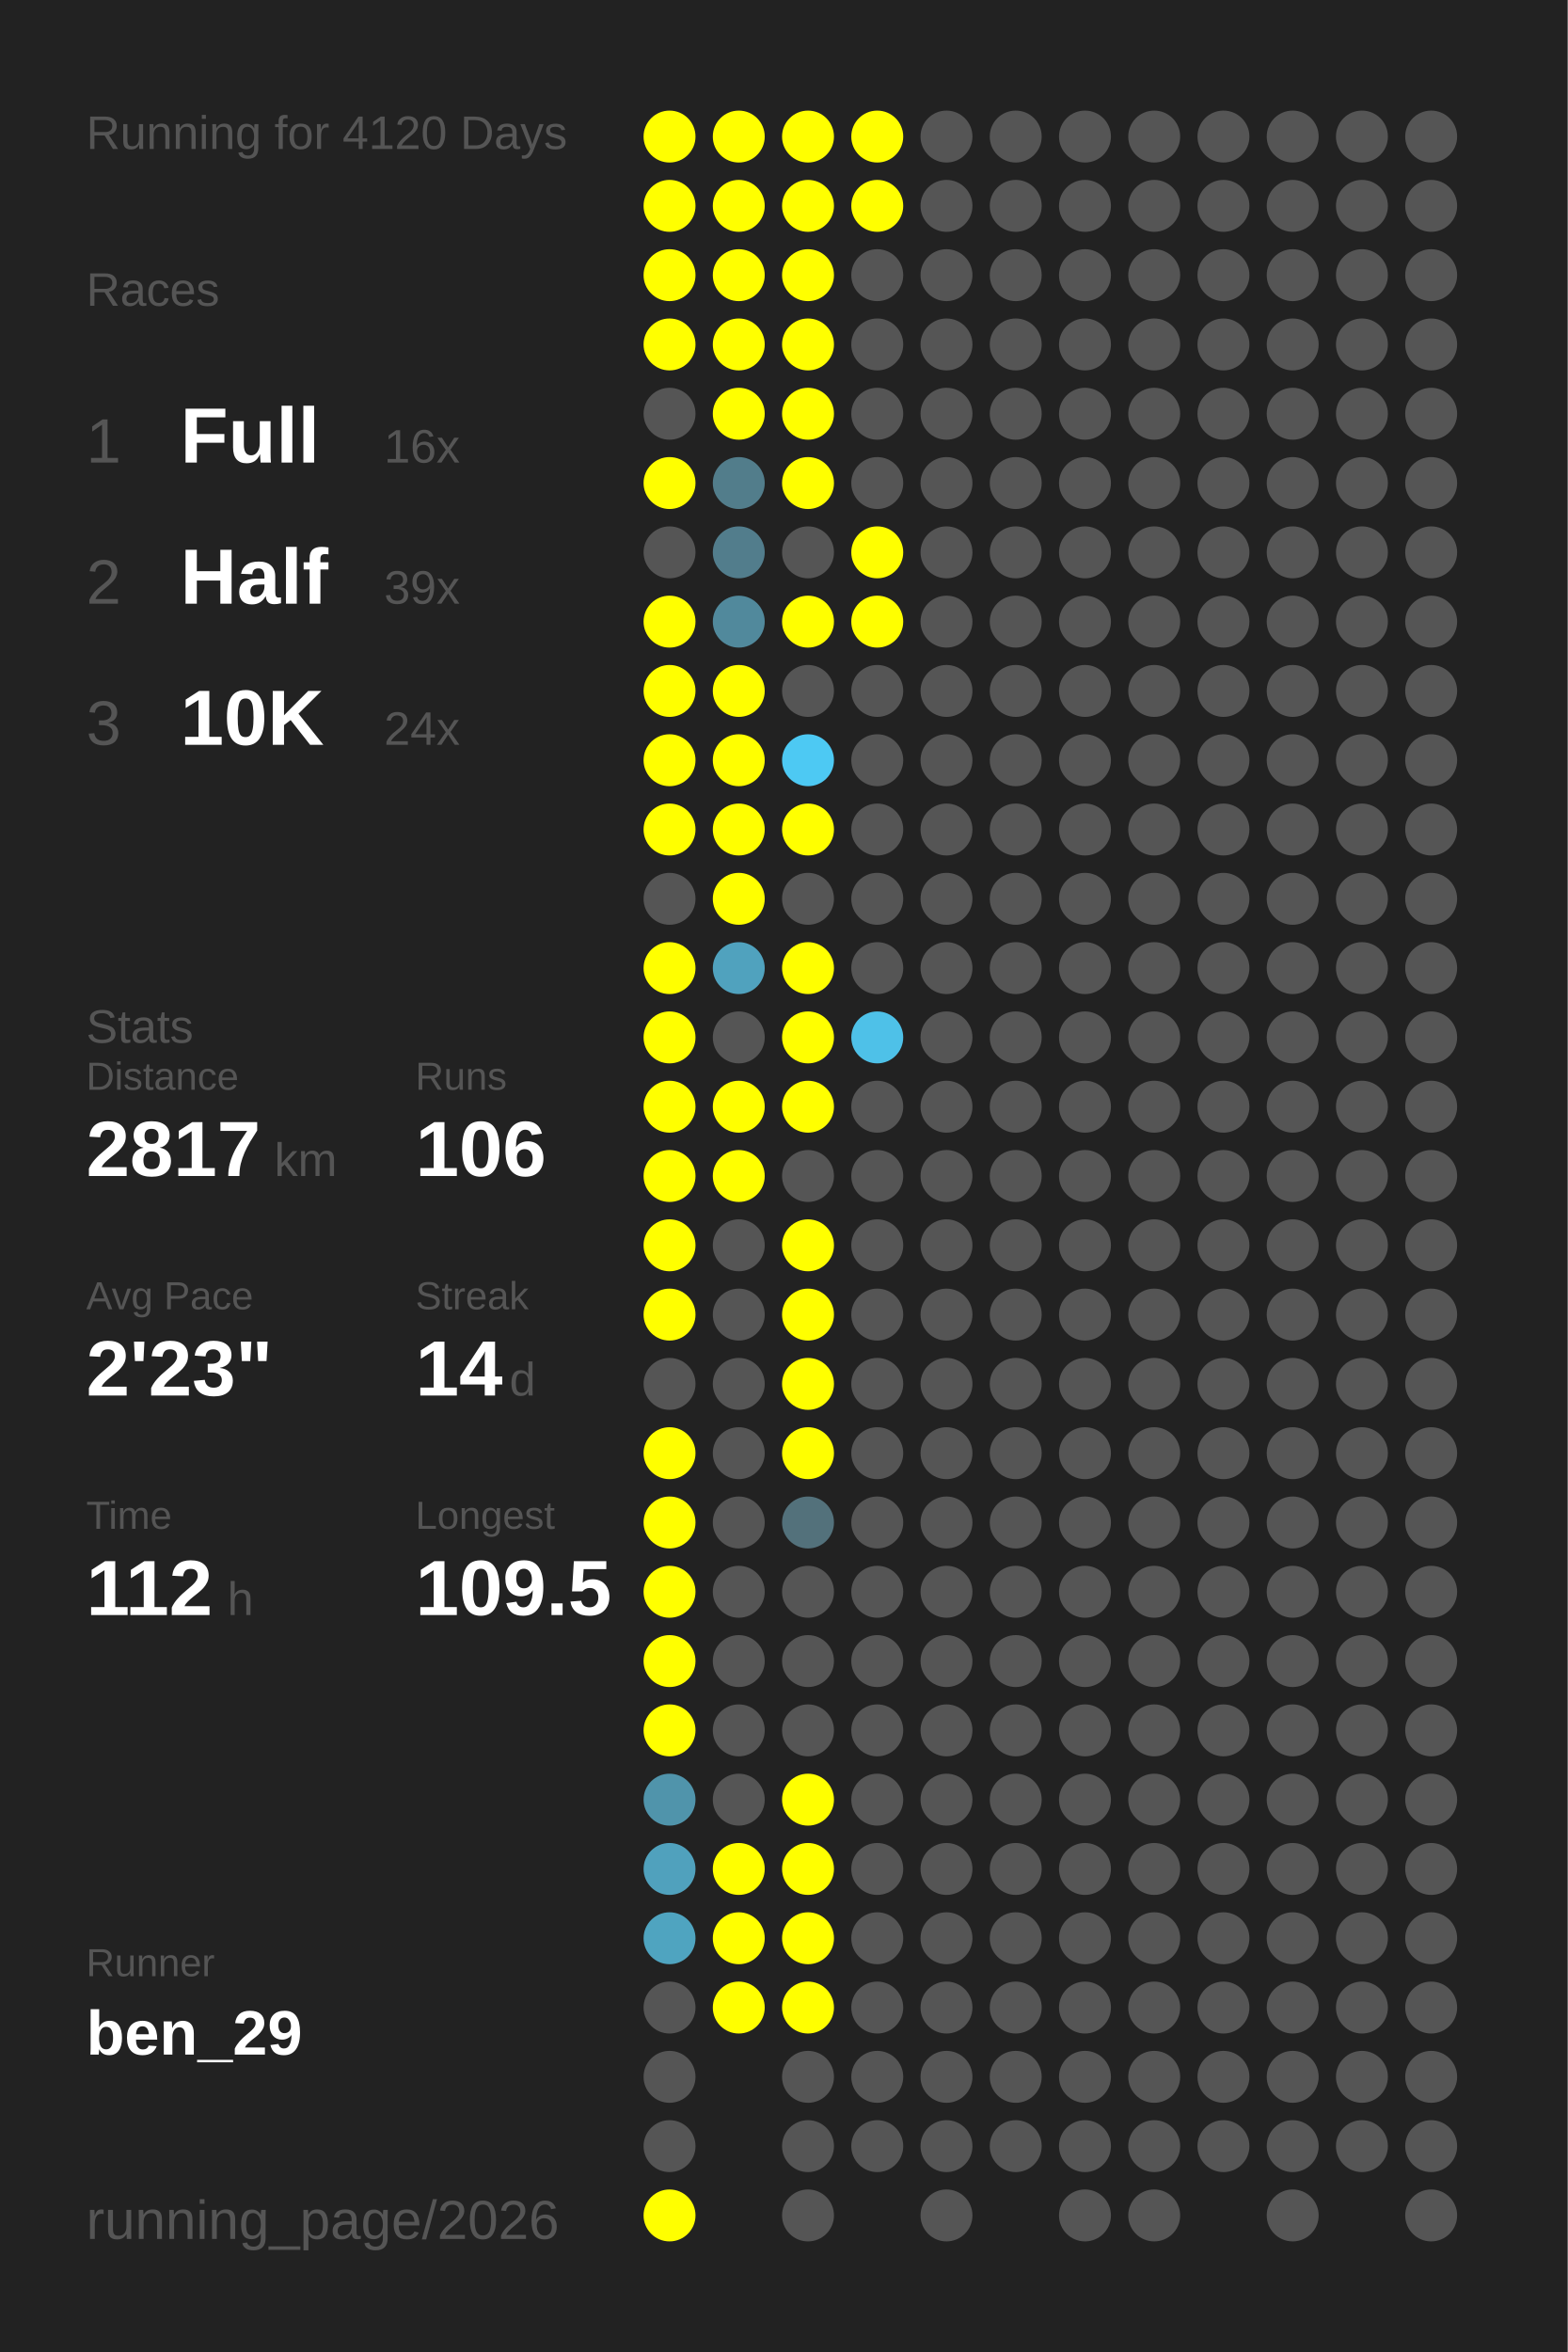
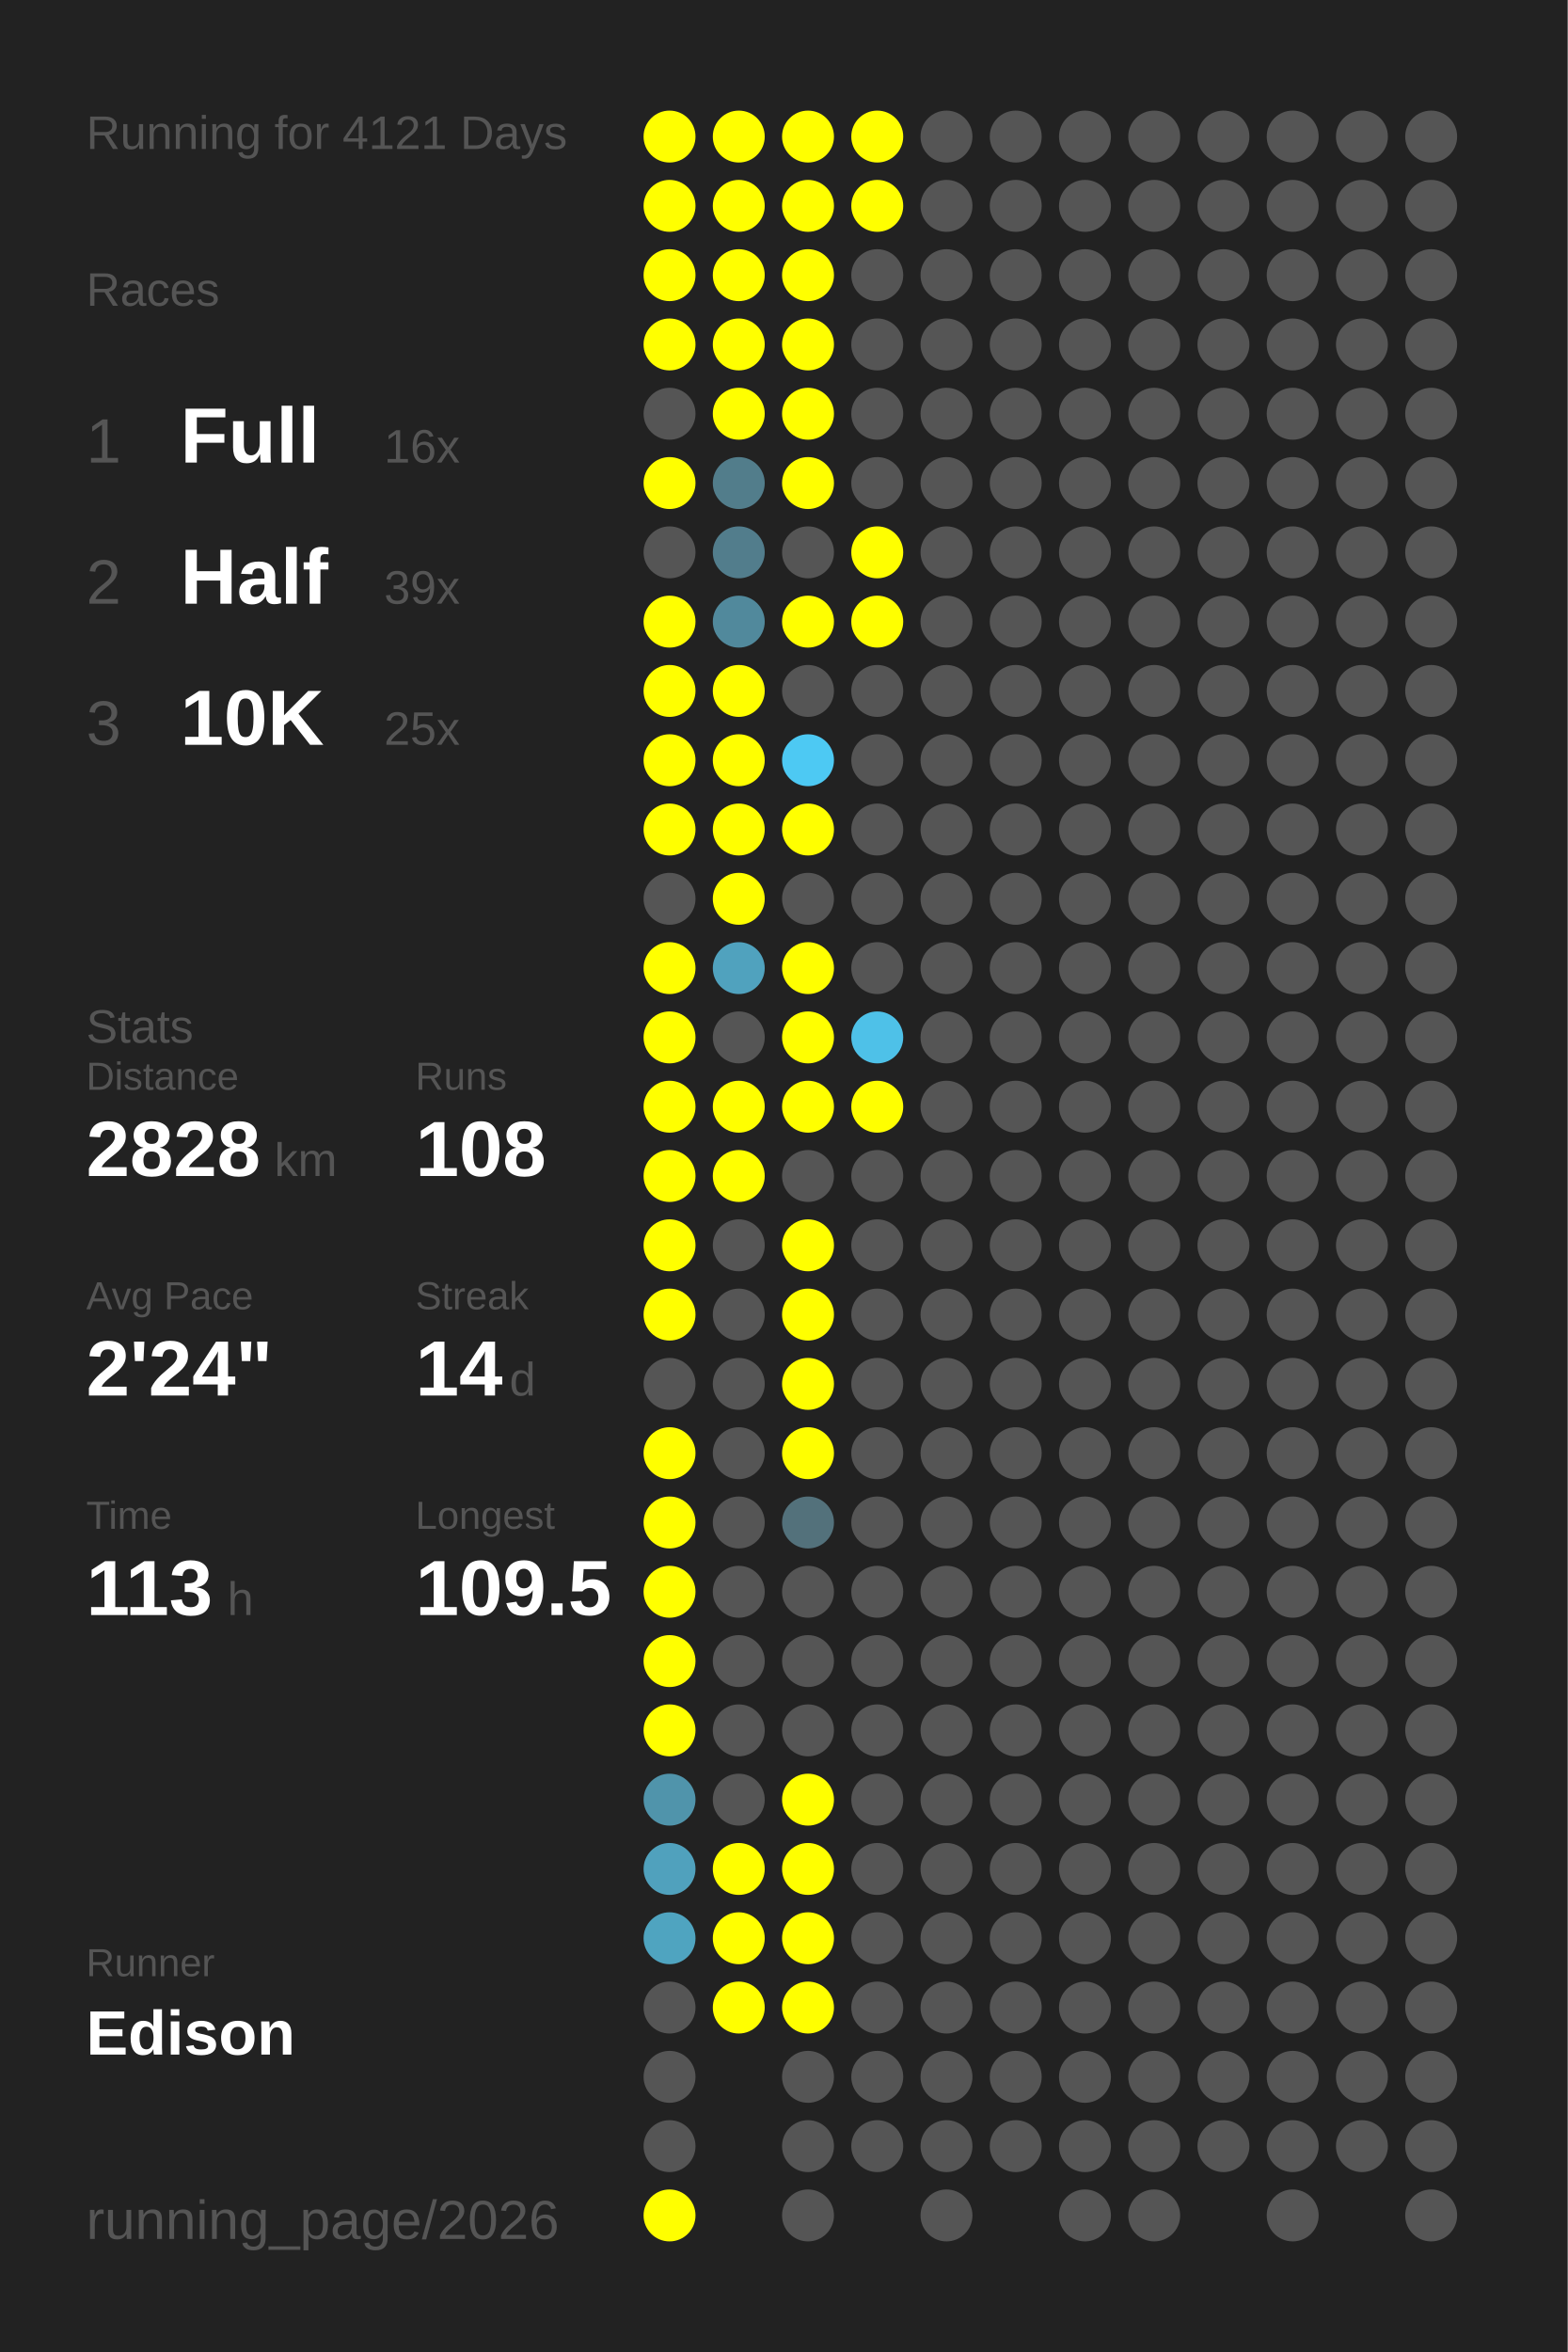
<svg xmlns="http://www.w3.org/2000/svg" baseProfile="full" height="300mm" version="1.1" viewBox="0,0,200,300" width="200mm">
  <defs />
  <rect fill="#222222" height="300" width="200" x="0" y="0" />
-   <text fill="#555555" style="font-size:6px; font-family:Arial;" x="11" y="19">Running for 4120 Days</text>
+   <text fill="#555555" style="font-size:6px; font-family:Arial;" x="11" y="19">Running for 4121 Days</text>
  <text fill="#555555" style="font-size:6px; font-family:Arial;" x="11" y="39">Races</text>
  <text fill="#555555" style="font-size:8px; font-family:Arial;" x="11" y="59">1</text>
  <text fill="#FFFFFF" style="font-size:10px; font-family:Arial; font-weight:bold;" x="23" y="59">Full</text>
  <text fill="#555555" style="font-size:6px; font-family:Arial;" x="49" y="59">16x</text>
  <text fill="#555555" style="font-size:8px; font-family:Arial;" x="11" y="77">2</text>
  <text fill="#FFFFFF" style="font-size:10px; font-family:Arial; font-weight:bold;" x="23" y="77">Half</text>
  <text fill="#555555" style="font-size:6px; font-family:Arial;" x="49" y="77">39x</text>
  <text fill="#555555" style="font-size:8px; font-family:Arial;" x="11" y="95">3</text>
  <text fill="#FFFFFF" style="font-size:10px; font-family:Arial; font-weight:bold;" x="23" y="95">10K</text>
-   <text fill="#555555" style="font-size:6px; font-family:Arial;" x="49" y="95">24x</text>
+   <text fill="#555555" style="font-size:6px; font-family:Arial;" x="49" y="95">25x</text>
  <text fill="#555555" style="font-size:6px; font-family:Arial;" x="11" y="133">Stats</text>
  <text fill="#555555" style="font-size:5px; font-family:Arial;" x="11" y="139">Distance</text>
-   <text fill="#FFFFFF" style="font-size:10px; font-family:Arial; font-weight:bold;" x="11" y="150">2817</text>
+   <text fill="#FFFFFF" style="font-size:10px; font-family:Arial; font-weight:bold;" x="11" y="150">2828</text>
  <text fill="#555555" style="font-size:6px; font-family:Arial;" x="35" y="150">km</text>
  <text fill="#555555" style="font-size:5px; font-family:Arial;" x="53" y="139">Runs</text>
-   <text fill="#FFFFFF" style="font-size:10px; font-family:Arial; font-weight:bold;" x="53" y="150">106</text>
+   <text fill="#FFFFFF" style="font-size:10px; font-family:Arial; font-weight:bold;" x="53" y="150">108</text>
  <text fill="#555555" style="font-size:5px; font-family:Arial;" x="11" y="167">Avg Pace</text>
-   <text fill="#FFFFFF" style="font-size:10px; font-family:Arial; font-weight:bold;" x="11" y="178">2'23"</text>
+   <text fill="#FFFFFF" style="font-size:10px; font-family:Arial; font-weight:bold;" x="11" y="178">2'24"</text>
  <text fill="#555555" style="font-size:5px; font-family:Arial;" x="53" y="167">Streak</text>
  <text fill="#FFFFFF" style="font-size:10px; font-family:Arial; font-weight:bold;" x="53" y="178">14</text>
  <text fill="#555555" style="font-size:6px; font-family:Arial;" x="65" y="178">d</text>
  <text fill="#555555" style="font-size:5px; font-family:Arial;" x="11" y="195">Time</text>
-   <text fill="#FFFFFF" style="font-size:10px; font-family:Arial; font-weight:bold;" x="11" y="206">112</text>
+   <text fill="#FFFFFF" style="font-size:10px; font-family:Arial; font-weight:bold;" x="11" y="206">113</text>
  <text fill="#555555" style="font-size:6px; font-family:Arial;" x="29" y="206">h</text>
  <text fill="#555555" style="font-size:5px; font-family:Arial;" x="53" y="195">Longest</text>
  <text fill="#FFFFFF" style="font-size:10px; font-family:Arial; font-weight:bold;" x="53" y="206">109.5</text>
  <text fill="#555555" style="font-size:5px; font-family:Arial;" x="11" y="252.065">Runner</text>
-   <text fill="#FFFFFF" style="font-size:8px; font-family:Arial; font-weight:bold;" x="11" y="262.065">ben_29</text>
+   <text fill="#FFFFFF" style="font-size:8px; font-family:Arial; font-weight:bold;" x="11" y="262.065">Edison</text>
  <text fill="#555555" style="font-size:7px; font-family:Arial;" x="11" y="285.581">running_page/2026</text>
  <circle cx="85.417" cy="17.419" fill="#FFFF00" r="3.312" />
  <circle cx="85.417" cy="26.258" fill="#FFFF00" r="3.312" />
  <circle cx="85.417" cy="35.097" fill="#FFFF00" r="3.312" />
  <circle cx="85.417" cy="43.935" fill="#FFFF00" r="3.312" />
  <circle cx="85.417" cy="52.774" fill="#555555" r="3.312" />
  <circle cx="85.417" cy="61.613" fill="#FFFF00" r="3.312" />
  <circle cx="85.417" cy="70.452" fill="#555555" r="3.312" />
  <circle cx="85.417" cy="79.29" fill="#FFFF00" r="3.312" />
  <circle cx="85.417" cy="88.129" fill="#FFFF00" r="3.312" />
  <circle cx="85.417" cy="96.968" fill="#FFFF00" r="3.312" />
  <circle cx="85.417" cy="105.806" fill="#FFFF00" r="3.312" />
  <circle cx="85.417" cy="114.645" fill="#555555" r="3.312" />
  <circle cx="85.417" cy="123.484" fill="#FFFF00" r="3.312" />
  <circle cx="85.417" cy="132.323" fill="#FFFF00" r="3.312" />
  <circle cx="85.417" cy="141.161" fill="#FFFF00" r="3.312" />
  <circle cx="85.417" cy="150" fill="#FFFF00" r="3.312" />
  <circle cx="85.417" cy="158.839" fill="#FFFF00" r="3.312" />
  <circle cx="85.417" cy="167.677" fill="#FFFF00" r="3.312" />
  <circle cx="85.417" cy="176.516" fill="#555555" r="3.312" />
  <circle cx="85.417" cy="185.355" fill="#FFFF00" r="3.312" />
  <circle cx="85.417" cy="194.194" fill="#FFFF00" r="3.312" />
  <circle cx="85.417" cy="203.032" fill="#FFFF00" r="3.312" />
  <circle cx="85.417" cy="211.871" fill="#FFFF00" r="3.312" />
  <circle cx="85.417" cy="220.71" fill="#FFFF00" r="3.312" />
  <circle cx="85.417" cy="229.548" fill="#5094ab" r="3.312" />
  <circle cx="85.417" cy="238.387" fill="#50a1bd" r="3.312" />
  <circle cx="85.417" cy="247.226" fill="#4fa4c0" r="3.312" />
  <circle cx="85.417" cy="256.065" fill="#555555" r="3.312" />
  <circle cx="85.417" cy="264.903" fill="#555555" r="3.312" />
  <circle cx="85.417" cy="273.742" fill="#555555" r="3.312" />
  <circle cx="85.417" cy="282.581" fill="#FFFF00" r="3.312" />
  <circle cx="94.25" cy="17.419" fill="#FFFF00" r="3.312" />
  <circle cx="94.25" cy="26.258" fill="#FFFF00" r="3.312" />
  <circle cx="94.25" cy="35.097" fill="#FFFF00" r="3.312" />
  <circle cx="94.25" cy="43.935" fill="#FFFF00" r="3.312" />
  <circle cx="94.25" cy="52.774" fill="#FFFF00" r="3.312" />
  <circle cx="94.25" cy="61.613" fill="#527d8b" r="3.312" />
  <circle cx="94.25" cy="70.452" fill="#527d8c" r="3.312" />
  <circle cx="94.25" cy="79.29" fill="#51899c" r="3.312" />
  <circle cx="94.25" cy="88.129" fill="#FFFF00" r="3.312" />
  <circle cx="94.25" cy="96.968" fill="#FFFF00" r="3.312" />
  <circle cx="94.25" cy="105.806" fill="#FFFF00" r="3.312" />
  <circle cx="94.25" cy="114.645" fill="#FFFF00" r="3.312" />
  <circle cx="94.25" cy="123.484" fill="#50a2be" r="3.312" />
  <circle cx="94.25" cy="132.323" fill="#555555" r="3.312" />
  <circle cx="94.25" cy="141.161" fill="#FFFF00" r="3.312" />
  <circle cx="94.25" cy="150" fill="#FFFF00" r="3.312" />
  <circle cx="94.25" cy="158.839" fill="#555555" r="3.312" />
  <circle cx="94.25" cy="167.677" fill="#555555" r="3.312" />
  <circle cx="94.25" cy="176.516" fill="#555555" r="3.312" />
  <circle cx="94.25" cy="185.355" fill="#555555" r="3.312" />
  <circle cx="94.25" cy="194.194" fill="#555555" r="3.312" />
  <circle cx="94.25" cy="203.032" fill="#555555" r="3.312" />
  <circle cx="94.25" cy="211.871" fill="#555555" r="3.312" />
  <circle cx="94.25" cy="220.71" fill="#555555" r="3.312" />
  <circle cx="94.25" cy="229.548" fill="#555555" r="3.312" />
  <circle cx="94.25" cy="238.387" fill="#FFFF00" r="3.312" />
  <circle cx="94.25" cy="247.226" fill="#FFFF00" r="3.312" />
  <circle cx="94.25" cy="256.065" fill="#FFFF00" r="3.312" />
  <circle cx="103.083" cy="17.419" fill="#FFFF00" r="3.312" />
  <circle cx="103.083" cy="26.258" fill="#FFFF00" r="3.312" />
  <circle cx="103.083" cy="35.097" fill="#FFFF00" r="3.312" />
  <circle cx="103.083" cy="43.935" fill="#FFFF00" r="3.312" />
  <circle cx="103.083" cy="52.774" fill="#FFFF00" r="3.312" />
  <circle cx="103.083" cy="61.613" fill="#FFFF00" r="3.312" />
  <circle cx="103.083" cy="70.452" fill="#555555" r="3.312" />
  <circle cx="103.083" cy="79.29" fill="#FFFF00" r="3.312" />
  <circle cx="103.083" cy="88.129" fill="#555555" r="3.312" />
  <circle cx="103.083" cy="96.968" fill="#4dc9f3" r="3.312" />
  <circle cx="103.083" cy="105.806" fill="#FFFF00" r="3.312" />
  <circle cx="103.083" cy="114.645" fill="#555555" r="3.312" />
  <circle cx="103.083" cy="123.484" fill="#FFFF00" r="3.312" />
  <circle cx="103.083" cy="132.323" fill="#FFFF00" r="3.312" />
  <circle cx="103.083" cy="141.161" fill="#FFFF00" r="3.312" />
  <circle cx="103.083" cy="150" fill="#555555" r="3.312" />
  <circle cx="103.083" cy="158.839" fill="#FFFF00" r="3.312" />
  <circle cx="103.083" cy="167.677" fill="#FFFF00" r="3.312" />
  <circle cx="103.083" cy="176.516" fill="#FFFF00" r="3.312" />
  <circle cx="103.083" cy="185.355" fill="#FFFF00" r="3.312" />
  <circle cx="103.083" cy="194.194" fill="#53717b" r="3.312" />
  <circle cx="103.083" cy="203.032" fill="#555555" r="3.312" />
  <circle cx="103.083" cy="211.871" fill="#555555" r="3.312" />
  <circle cx="103.083" cy="220.71" fill="#555555" r="3.312" />
  <circle cx="103.083" cy="229.548" fill="#FFFF00" r="3.312" />
  <circle cx="103.083" cy="238.387" fill="#FFFF00" r="3.312" />
  <circle cx="103.083" cy="247.226" fill="#FFFF00" r="3.312" />
  <circle cx="103.083" cy="256.065" fill="#FFFF00" r="3.312" />
  <circle cx="103.083" cy="264.903" fill="#555555" r="3.312" />
  <circle cx="103.083" cy="273.742" fill="#555555" r="3.312" />
  <circle cx="103.083" cy="282.581" fill="#555555" r="3.312" />
  <circle cx="111.917" cy="17.419" fill="#FFFF00" r="3.312" />
  <circle cx="111.917" cy="26.258" fill="#FFFF00" r="3.312" />
  <circle cx="111.917" cy="35.097" fill="#555555" r="3.312" />
  <circle cx="111.917" cy="43.935" fill="#555555" r="3.312" />
  <circle cx="111.917" cy="52.774" fill="#555555" r="3.312" />
  <circle cx="111.917" cy="61.613" fill="#555555" r="3.312" />
  <circle cx="111.917" cy="70.452" fill="#FFFF00" r="3.312" />
  <circle cx="111.917" cy="79.29" fill="#FFFF00" r="3.312" />
  <circle cx="111.917" cy="88.129" fill="#555555" r="3.312" />
  <circle cx="111.917" cy="96.968" fill="#555555" r="3.312" />
  <circle cx="111.917" cy="105.806" fill="#555555" r="3.312" />
  <circle cx="111.917" cy="114.645" fill="#555555" r="3.312" />
  <circle cx="111.917" cy="123.484" fill="#555555" r="3.312" />
  <circle cx="111.917" cy="132.323" fill="#4ec1e8" r="3.312" />
-   <circle cx="111.917" cy="141.161" fill="#555555" r="3.312" />
+   <circle cx="111.917" cy="141.161" fill="#FFFF00" r="3.312" />
  <circle cx="111.917" cy="150" fill="#555555" r="3.312" />
  <circle cx="111.917" cy="158.839" fill="#555555" r="3.312" />
  <circle cx="111.917" cy="167.677" fill="#555555" r="3.312" />
  <circle cx="111.917" cy="176.516" fill="#555555" r="3.312" />
  <circle cx="111.917" cy="185.355" fill="#555555" r="3.312" />
  <circle cx="111.917" cy="194.194" fill="#555555" r="3.312" />
  <circle cx="111.917" cy="203.032" fill="#555555" r="3.312" />
  <circle cx="111.917" cy="211.871" fill="#555555" r="3.312" />
  <circle cx="111.917" cy="220.71" fill="#555555" r="3.312" />
  <circle cx="111.917" cy="229.548" fill="#555555" r="3.312" />
  <circle cx="111.917" cy="238.387" fill="#555555" r="3.312" />
  <circle cx="111.917" cy="247.226" fill="#555555" r="3.312" />
  <circle cx="111.917" cy="256.065" fill="#555555" r="3.312" />
  <circle cx="111.917" cy="264.903" fill="#555555" r="3.312" />
  <circle cx="111.917" cy="273.742" fill="#555555" r="3.312" />
  <circle cx="120.75" cy="17.419" fill="#555555" r="3.312" />
  <circle cx="120.75" cy="26.258" fill="#555555" r="3.312" />
  <circle cx="120.75" cy="35.097" fill="#555555" r="3.312" />
  <circle cx="120.75" cy="43.935" fill="#555555" r="3.312" />
  <circle cx="120.75" cy="52.774" fill="#555555" r="3.312" />
  <circle cx="120.75" cy="61.613" fill="#555555" r="3.312" />
  <circle cx="120.75" cy="70.452" fill="#555555" r="3.312" />
  <circle cx="120.75" cy="79.29" fill="#555555" r="3.312" />
  <circle cx="120.75" cy="88.129" fill="#555555" r="3.312" />
  <circle cx="120.75" cy="96.968" fill="#555555" r="3.312" />
  <circle cx="120.75" cy="105.806" fill="#555555" r="3.312" />
  <circle cx="120.75" cy="114.645" fill="#555555" r="3.312" />
  <circle cx="120.75" cy="123.484" fill="#555555" r="3.312" />
  <circle cx="120.75" cy="132.323" fill="#555555" r="3.312" />
  <circle cx="120.75" cy="141.161" fill="#555555" r="3.312" />
  <circle cx="120.75" cy="150" fill="#555555" r="3.312" />
  <circle cx="120.75" cy="158.839" fill="#555555" r="3.312" />
  <circle cx="120.75" cy="167.677" fill="#555555" r="3.312" />
  <circle cx="120.75" cy="176.516" fill="#555555" r="3.312" />
  <circle cx="120.75" cy="185.355" fill="#555555" r="3.312" />
  <circle cx="120.75" cy="194.194" fill="#555555" r="3.312" />
  <circle cx="120.75" cy="203.032" fill="#555555" r="3.312" />
  <circle cx="120.75" cy="211.871" fill="#555555" r="3.312" />
  <circle cx="120.75" cy="220.71" fill="#555555" r="3.312" />
  <circle cx="120.75" cy="229.548" fill="#555555" r="3.312" />
  <circle cx="120.75" cy="238.387" fill="#555555" r="3.312" />
  <circle cx="120.75" cy="247.226" fill="#555555" r="3.312" />
  <circle cx="120.75" cy="256.065" fill="#555555" r="3.312" />
  <circle cx="120.75" cy="264.903" fill="#555555" r="3.312" />
  <circle cx="120.75" cy="273.742" fill="#555555" r="3.312" />
  <circle cx="120.75" cy="282.581" fill="#555555" r="3.312" />
  <circle cx="129.583" cy="17.419" fill="#555555" r="3.312" />
  <circle cx="129.583" cy="26.258" fill="#555555" r="3.312" />
  <circle cx="129.583" cy="35.097" fill="#555555" r="3.312" />
  <circle cx="129.583" cy="43.935" fill="#555555" r="3.312" />
  <circle cx="129.583" cy="52.774" fill="#555555" r="3.312" />
  <circle cx="129.583" cy="61.613" fill="#555555" r="3.312" />
  <circle cx="129.583" cy="70.452" fill="#555555" r="3.312" />
  <circle cx="129.583" cy="79.29" fill="#555555" r="3.312" />
  <circle cx="129.583" cy="88.129" fill="#555555" r="3.312" />
  <circle cx="129.583" cy="96.968" fill="#555555" r="3.312" />
  <circle cx="129.583" cy="105.806" fill="#555555" r="3.312" />
  <circle cx="129.583" cy="114.645" fill="#555555" r="3.312" />
  <circle cx="129.583" cy="123.484" fill="#555555" r="3.312" />
  <circle cx="129.583" cy="132.323" fill="#555555" r="3.312" />
  <circle cx="129.583" cy="141.161" fill="#555555" r="3.312" />
  <circle cx="129.583" cy="150" fill="#555555" r="3.312" />
  <circle cx="129.583" cy="158.839" fill="#555555" r="3.312" />
  <circle cx="129.583" cy="167.677" fill="#555555" r="3.312" />
  <circle cx="129.583" cy="176.516" fill="#555555" r="3.312" />
  <circle cx="129.583" cy="185.355" fill="#555555" r="3.312" />
  <circle cx="129.583" cy="194.194" fill="#555555" r="3.312" />
  <circle cx="129.583" cy="203.032" fill="#555555" r="3.312" />
  <circle cx="129.583" cy="211.871" fill="#555555" r="3.312" />
  <circle cx="129.583" cy="220.71" fill="#555555" r="3.312" />
  <circle cx="129.583" cy="229.548" fill="#555555" r="3.312" />
  <circle cx="129.583" cy="238.387" fill="#555555" r="3.312" />
  <circle cx="129.583" cy="247.226" fill="#555555" r="3.312" />
  <circle cx="129.583" cy="256.065" fill="#555555" r="3.312" />
  <circle cx="129.583" cy="264.903" fill="#555555" r="3.312" />
  <circle cx="129.583" cy="273.742" fill="#555555" r="3.312" />
  <circle cx="138.417" cy="17.419" fill="#555555" r="3.312" />
  <circle cx="138.417" cy="26.258" fill="#555555" r="3.312" />
  <circle cx="138.417" cy="35.097" fill="#555555" r="3.312" />
  <circle cx="138.417" cy="43.935" fill="#555555" r="3.312" />
  <circle cx="138.417" cy="52.774" fill="#555555" r="3.312" />
  <circle cx="138.417" cy="61.613" fill="#555555" r="3.312" />
  <circle cx="138.417" cy="70.452" fill="#555555" r="3.312" />
  <circle cx="138.417" cy="79.29" fill="#555555" r="3.312" />
  <circle cx="138.417" cy="88.129" fill="#555555" r="3.312" />
  <circle cx="138.417" cy="96.968" fill="#555555" r="3.312" />
  <circle cx="138.417" cy="105.806" fill="#555555" r="3.312" />
  <circle cx="138.417" cy="114.645" fill="#555555" r="3.312" />
  <circle cx="138.417" cy="123.484" fill="#555555" r="3.312" />
  <circle cx="138.417" cy="132.323" fill="#555555" r="3.312" />
  <circle cx="138.417" cy="141.161" fill="#555555" r="3.312" />
  <circle cx="138.417" cy="150" fill="#555555" r="3.312" />
  <circle cx="138.417" cy="158.839" fill="#555555" r="3.312" />
  <circle cx="138.417" cy="167.677" fill="#555555" r="3.312" />
  <circle cx="138.417" cy="176.516" fill="#555555" r="3.312" />
  <circle cx="138.417" cy="185.355" fill="#555555" r="3.312" />
  <circle cx="138.417" cy="194.194" fill="#555555" r="3.312" />
  <circle cx="138.417" cy="203.032" fill="#555555" r="3.312" />
  <circle cx="138.417" cy="211.871" fill="#555555" r="3.312" />
  <circle cx="138.417" cy="220.71" fill="#555555" r="3.312" />
  <circle cx="138.417" cy="229.548" fill="#555555" r="3.312" />
  <circle cx="138.417" cy="238.387" fill="#555555" r="3.312" />
  <circle cx="138.417" cy="247.226" fill="#555555" r="3.312" />
  <circle cx="138.417" cy="256.065" fill="#555555" r="3.312" />
  <circle cx="138.417" cy="264.903" fill="#555555" r="3.312" />
  <circle cx="138.417" cy="273.742" fill="#555555" r="3.312" />
  <circle cx="138.417" cy="282.581" fill="#555555" r="3.312" />
  <circle cx="147.25" cy="17.419" fill="#555555" r="3.312" />
  <circle cx="147.25" cy="26.258" fill="#555555" r="3.312" />
  <circle cx="147.25" cy="35.097" fill="#555555" r="3.312" />
  <circle cx="147.25" cy="43.935" fill="#555555" r="3.312" />
  <circle cx="147.25" cy="52.774" fill="#555555" r="3.312" />
  <circle cx="147.25" cy="61.613" fill="#555555" r="3.312" />
  <circle cx="147.25" cy="70.452" fill="#555555" r="3.312" />
  <circle cx="147.25" cy="79.29" fill="#555555" r="3.312" />
  <circle cx="147.25" cy="88.129" fill="#555555" r="3.312" />
  <circle cx="147.25" cy="96.968" fill="#555555" r="3.312" />
  <circle cx="147.25" cy="105.806" fill="#555555" r="3.312" />
  <circle cx="147.25" cy="114.645" fill="#555555" r="3.312" />
  <circle cx="147.25" cy="123.484" fill="#555555" r="3.312" />
  <circle cx="147.25" cy="132.323" fill="#555555" r="3.312" />
  <circle cx="147.25" cy="141.161" fill="#555555" r="3.312" />
  <circle cx="147.25" cy="150" fill="#555555" r="3.312" />
  <circle cx="147.25" cy="158.839" fill="#555555" r="3.312" />
  <circle cx="147.25" cy="167.677" fill="#555555" r="3.312" />
  <circle cx="147.25" cy="176.516" fill="#555555" r="3.312" />
  <circle cx="147.25" cy="185.355" fill="#555555" r="3.312" />
  <circle cx="147.25" cy="194.194" fill="#555555" r="3.312" />
  <circle cx="147.25" cy="203.032" fill="#555555" r="3.312" />
  <circle cx="147.25" cy="211.871" fill="#555555" r="3.312" />
  <circle cx="147.25" cy="220.71" fill="#555555" r="3.312" />
  <circle cx="147.25" cy="229.548" fill="#555555" r="3.312" />
  <circle cx="147.25" cy="238.387" fill="#555555" r="3.312" />
  <circle cx="147.25" cy="247.226" fill="#555555" r="3.312" />
  <circle cx="147.25" cy="256.065" fill="#555555" r="3.312" />
  <circle cx="147.25" cy="264.903" fill="#555555" r="3.312" />
  <circle cx="147.25" cy="273.742" fill="#555555" r="3.312" />
  <circle cx="147.25" cy="282.581" fill="#555555" r="3.312" />
  <circle cx="156.083" cy="17.419" fill="#555555" r="3.312" />
  <circle cx="156.083" cy="26.258" fill="#555555" r="3.312" />
  <circle cx="156.083" cy="35.097" fill="#555555" r="3.312" />
  <circle cx="156.083" cy="43.935" fill="#555555" r="3.312" />
  <circle cx="156.083" cy="52.774" fill="#555555" r="3.312" />
  <circle cx="156.083" cy="61.613" fill="#555555" r="3.312" />
  <circle cx="156.083" cy="70.452" fill="#555555" r="3.312" />
  <circle cx="156.083" cy="79.29" fill="#555555" r="3.312" />
  <circle cx="156.083" cy="88.129" fill="#555555" r="3.312" />
  <circle cx="156.083" cy="96.968" fill="#555555" r="3.312" />
  <circle cx="156.083" cy="105.806" fill="#555555" r="3.312" />
  <circle cx="156.083" cy="114.645" fill="#555555" r="3.312" />
  <circle cx="156.083" cy="123.484" fill="#555555" r="3.312" />
  <circle cx="156.083" cy="132.323" fill="#555555" r="3.312" />
  <circle cx="156.083" cy="141.161" fill="#555555" r="3.312" />
  <circle cx="156.083" cy="150" fill="#555555" r="3.312" />
  <circle cx="156.083" cy="158.839" fill="#555555" r="3.312" />
  <circle cx="156.083" cy="167.677" fill="#555555" r="3.312" />
  <circle cx="156.083" cy="176.516" fill="#555555" r="3.312" />
  <circle cx="156.083" cy="185.355" fill="#555555" r="3.312" />
  <circle cx="156.083" cy="194.194" fill="#555555" r="3.312" />
  <circle cx="156.083" cy="203.032" fill="#555555" r="3.312" />
  <circle cx="156.083" cy="211.871" fill="#555555" r="3.312" />
  <circle cx="156.083" cy="220.71" fill="#555555" r="3.312" />
  <circle cx="156.083" cy="229.548" fill="#555555" r="3.312" />
  <circle cx="156.083" cy="238.387" fill="#555555" r="3.312" />
  <circle cx="156.083" cy="247.226" fill="#555555" r="3.312" />
  <circle cx="156.083" cy="256.065" fill="#555555" r="3.312" />
  <circle cx="156.083" cy="264.903" fill="#555555" r="3.312" />
  <circle cx="156.083" cy="273.742" fill="#555555" r="3.312" />
  <circle cx="164.917" cy="17.419" fill="#555555" r="3.312" />
  <circle cx="164.917" cy="26.258" fill="#555555" r="3.312" />
  <circle cx="164.917" cy="35.097" fill="#555555" r="3.312" />
  <circle cx="164.917" cy="43.935" fill="#555555" r="3.312" />
  <circle cx="164.917" cy="52.774" fill="#555555" r="3.312" />
  <circle cx="164.917" cy="61.613" fill="#555555" r="3.312" />
  <circle cx="164.917" cy="70.452" fill="#555555" r="3.312" />
  <circle cx="164.917" cy="79.29" fill="#555555" r="3.312" />
  <circle cx="164.917" cy="88.129" fill="#555555" r="3.312" />
  <circle cx="164.917" cy="96.968" fill="#555555" r="3.312" />
  <circle cx="164.917" cy="105.806" fill="#555555" r="3.312" />
  <circle cx="164.917" cy="114.645" fill="#555555" r="3.312" />
  <circle cx="164.917" cy="123.484" fill="#555555" r="3.312" />
  <circle cx="164.917" cy="132.323" fill="#555555" r="3.312" />
  <circle cx="164.917" cy="141.161" fill="#555555" r="3.312" />
  <circle cx="164.917" cy="150" fill="#555555" r="3.312" />
  <circle cx="164.917" cy="158.839" fill="#555555" r="3.312" />
  <circle cx="164.917" cy="167.677" fill="#555555" r="3.312" />
  <circle cx="164.917" cy="176.516" fill="#555555" r="3.312" />
  <circle cx="164.917" cy="185.355" fill="#555555" r="3.312" />
  <circle cx="164.917" cy="194.194" fill="#555555" r="3.312" />
  <circle cx="164.917" cy="203.032" fill="#555555" r="3.312" />
  <circle cx="164.917" cy="211.871" fill="#555555" r="3.312" />
  <circle cx="164.917" cy="220.71" fill="#555555" r="3.312" />
  <circle cx="164.917" cy="229.548" fill="#555555" r="3.312" />
  <circle cx="164.917" cy="238.387" fill="#555555" r="3.312" />
  <circle cx="164.917" cy="247.226" fill="#555555" r="3.312" />
  <circle cx="164.917" cy="256.065" fill="#555555" r="3.312" />
  <circle cx="164.917" cy="264.903" fill="#555555" r="3.312" />
  <circle cx="164.917" cy="273.742" fill="#555555" r="3.312" />
  <circle cx="164.917" cy="282.581" fill="#555555" r="3.312" />
  <circle cx="173.75" cy="17.419" fill="#555555" r="3.312" />
  <circle cx="173.75" cy="26.258" fill="#555555" r="3.312" />
  <circle cx="173.75" cy="35.097" fill="#555555" r="3.312" />
  <circle cx="173.75" cy="43.935" fill="#555555" r="3.312" />
  <circle cx="173.75" cy="52.774" fill="#555555" r="3.312" />
  <circle cx="173.75" cy="61.613" fill="#555555" r="3.312" />
  <circle cx="173.75" cy="70.452" fill="#555555" r="3.312" />
  <circle cx="173.75" cy="79.29" fill="#555555" r="3.312" />
  <circle cx="173.75" cy="88.129" fill="#555555" r="3.312" />
  <circle cx="173.75" cy="96.968" fill="#555555" r="3.312" />
  <circle cx="173.75" cy="105.806" fill="#555555" r="3.312" />
  <circle cx="173.75" cy="114.645" fill="#555555" r="3.312" />
  <circle cx="173.75" cy="123.484" fill="#555555" r="3.312" />
  <circle cx="173.75" cy="132.323" fill="#555555" r="3.312" />
  <circle cx="173.75" cy="141.161" fill="#555555" r="3.312" />
  <circle cx="173.75" cy="150" fill="#555555" r="3.312" />
  <circle cx="173.75" cy="158.839" fill="#555555" r="3.312" />
  <circle cx="173.75" cy="167.677" fill="#555555" r="3.312" />
  <circle cx="173.75" cy="176.516" fill="#555555" r="3.312" />
  <circle cx="173.75" cy="185.355" fill="#555555" r="3.312" />
  <circle cx="173.75" cy="194.194" fill="#555555" r="3.312" />
  <circle cx="173.75" cy="203.032" fill="#555555" r="3.312" />
  <circle cx="173.75" cy="211.871" fill="#555555" r="3.312" />
  <circle cx="173.75" cy="220.71" fill="#555555" r="3.312" />
  <circle cx="173.75" cy="229.548" fill="#555555" r="3.312" />
  <circle cx="173.75" cy="238.387" fill="#555555" r="3.312" />
  <circle cx="173.75" cy="247.226" fill="#555555" r="3.312" />
  <circle cx="173.75" cy="256.065" fill="#555555" r="3.312" />
  <circle cx="173.75" cy="264.903" fill="#555555" r="3.312" />
  <circle cx="173.75" cy="273.742" fill="#555555" r="3.312" />
  <circle cx="182.583" cy="17.419" fill="#555555" r="3.312" />
  <circle cx="182.583" cy="26.258" fill="#555555" r="3.312" />
  <circle cx="182.583" cy="35.097" fill="#555555" r="3.312" />
  <circle cx="182.583" cy="43.935" fill="#555555" r="3.312" />
  <circle cx="182.583" cy="52.774" fill="#555555" r="3.312" />
  <circle cx="182.583" cy="61.613" fill="#555555" r="3.312" />
  <circle cx="182.583" cy="70.452" fill="#555555" r="3.312" />
  <circle cx="182.583" cy="79.29" fill="#555555" r="3.312" />
  <circle cx="182.583" cy="88.129" fill="#555555" r="3.312" />
  <circle cx="182.583" cy="96.968" fill="#555555" r="3.312" />
  <circle cx="182.583" cy="105.806" fill="#555555" r="3.312" />
  <circle cx="182.583" cy="114.645" fill="#555555" r="3.312" />
  <circle cx="182.583" cy="123.484" fill="#555555" r="3.312" />
  <circle cx="182.583" cy="132.323" fill="#555555" r="3.312" />
  <circle cx="182.583" cy="141.161" fill="#555555" r="3.312" />
  <circle cx="182.583" cy="150" fill="#555555" r="3.312" />
  <circle cx="182.583" cy="158.839" fill="#555555" r="3.312" />
  <circle cx="182.583" cy="167.677" fill="#555555" r="3.312" />
  <circle cx="182.583" cy="176.516" fill="#555555" r="3.312" />
  <circle cx="182.583" cy="185.355" fill="#555555" r="3.312" />
  <circle cx="182.583" cy="194.194" fill="#555555" r="3.312" />
  <circle cx="182.583" cy="203.032" fill="#555555" r="3.312" />
  <circle cx="182.583" cy="211.871" fill="#555555" r="3.312" />
  <circle cx="182.583" cy="220.71" fill="#555555" r="3.312" />
  <circle cx="182.583" cy="229.548" fill="#555555" r="3.312" />
  <circle cx="182.583" cy="238.387" fill="#555555" r="3.312" />
  <circle cx="182.583" cy="247.226" fill="#555555" r="3.312" />
  <circle cx="182.583" cy="256.065" fill="#555555" r="3.312" />
  <circle cx="182.583" cy="264.903" fill="#555555" r="3.312" />
  <circle cx="182.583" cy="273.742" fill="#555555" r="3.312" />
  <circle cx="182.583" cy="282.581" fill="#555555" r="3.312" />
</svg>
